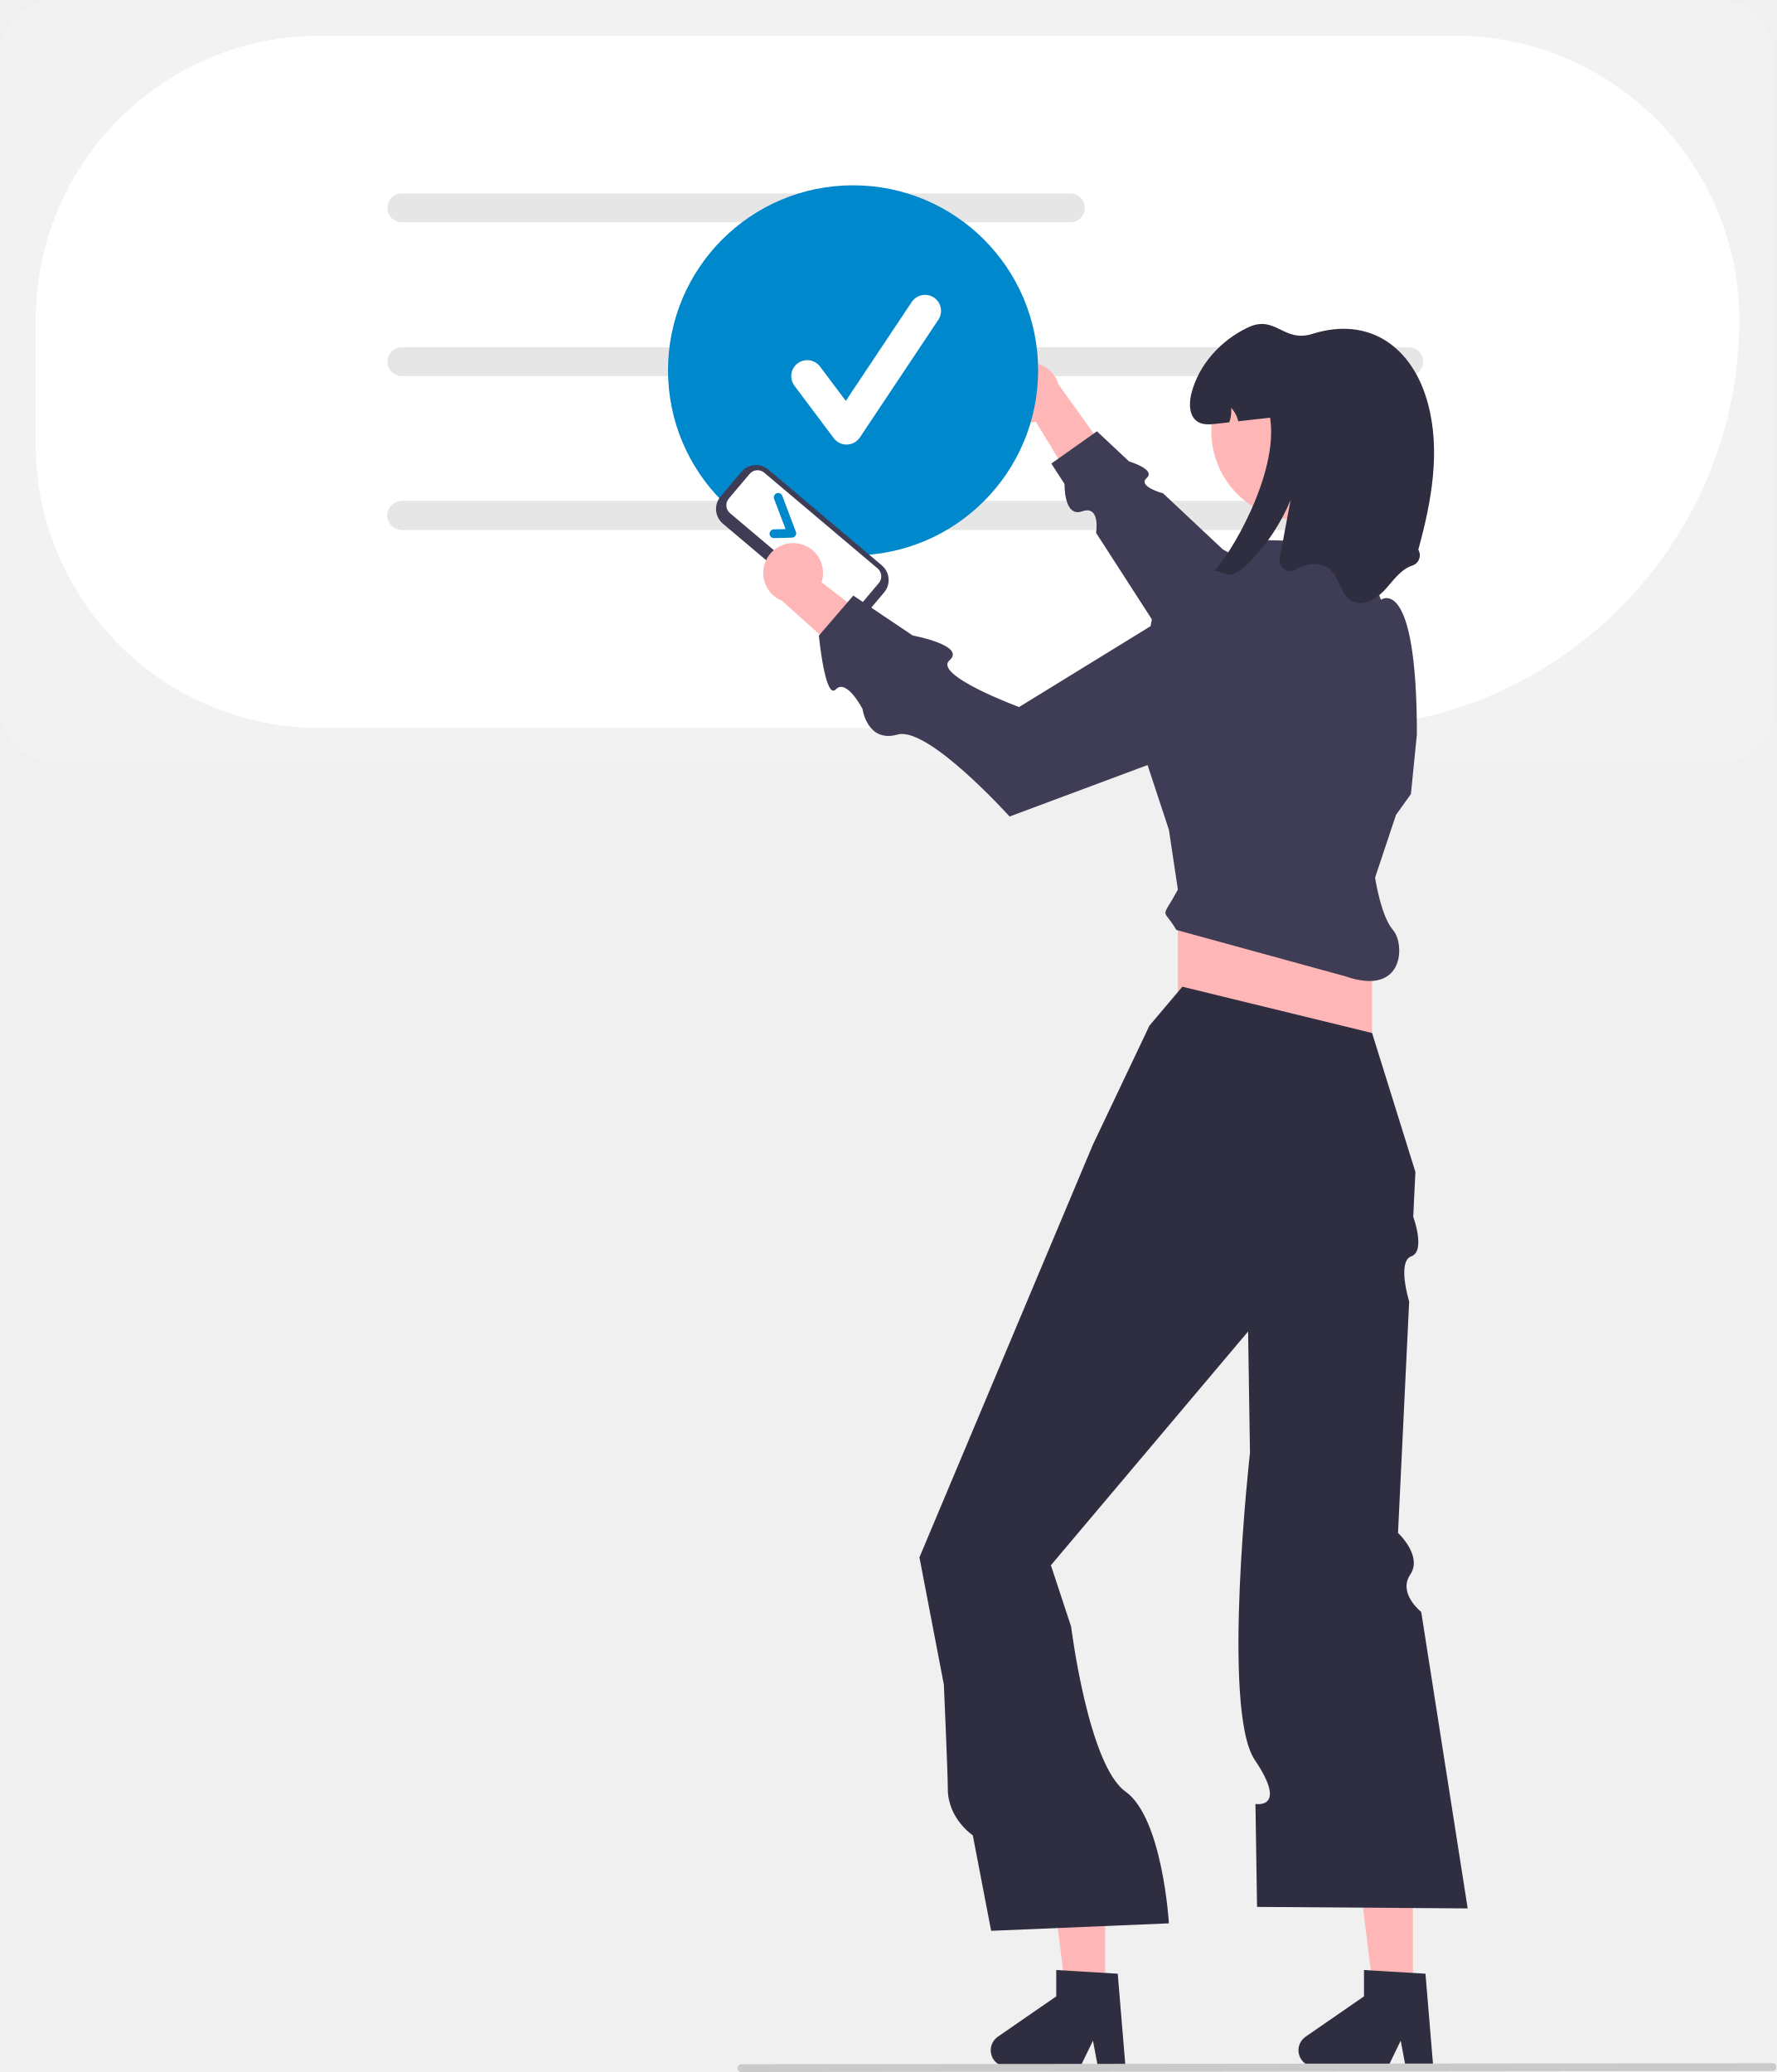
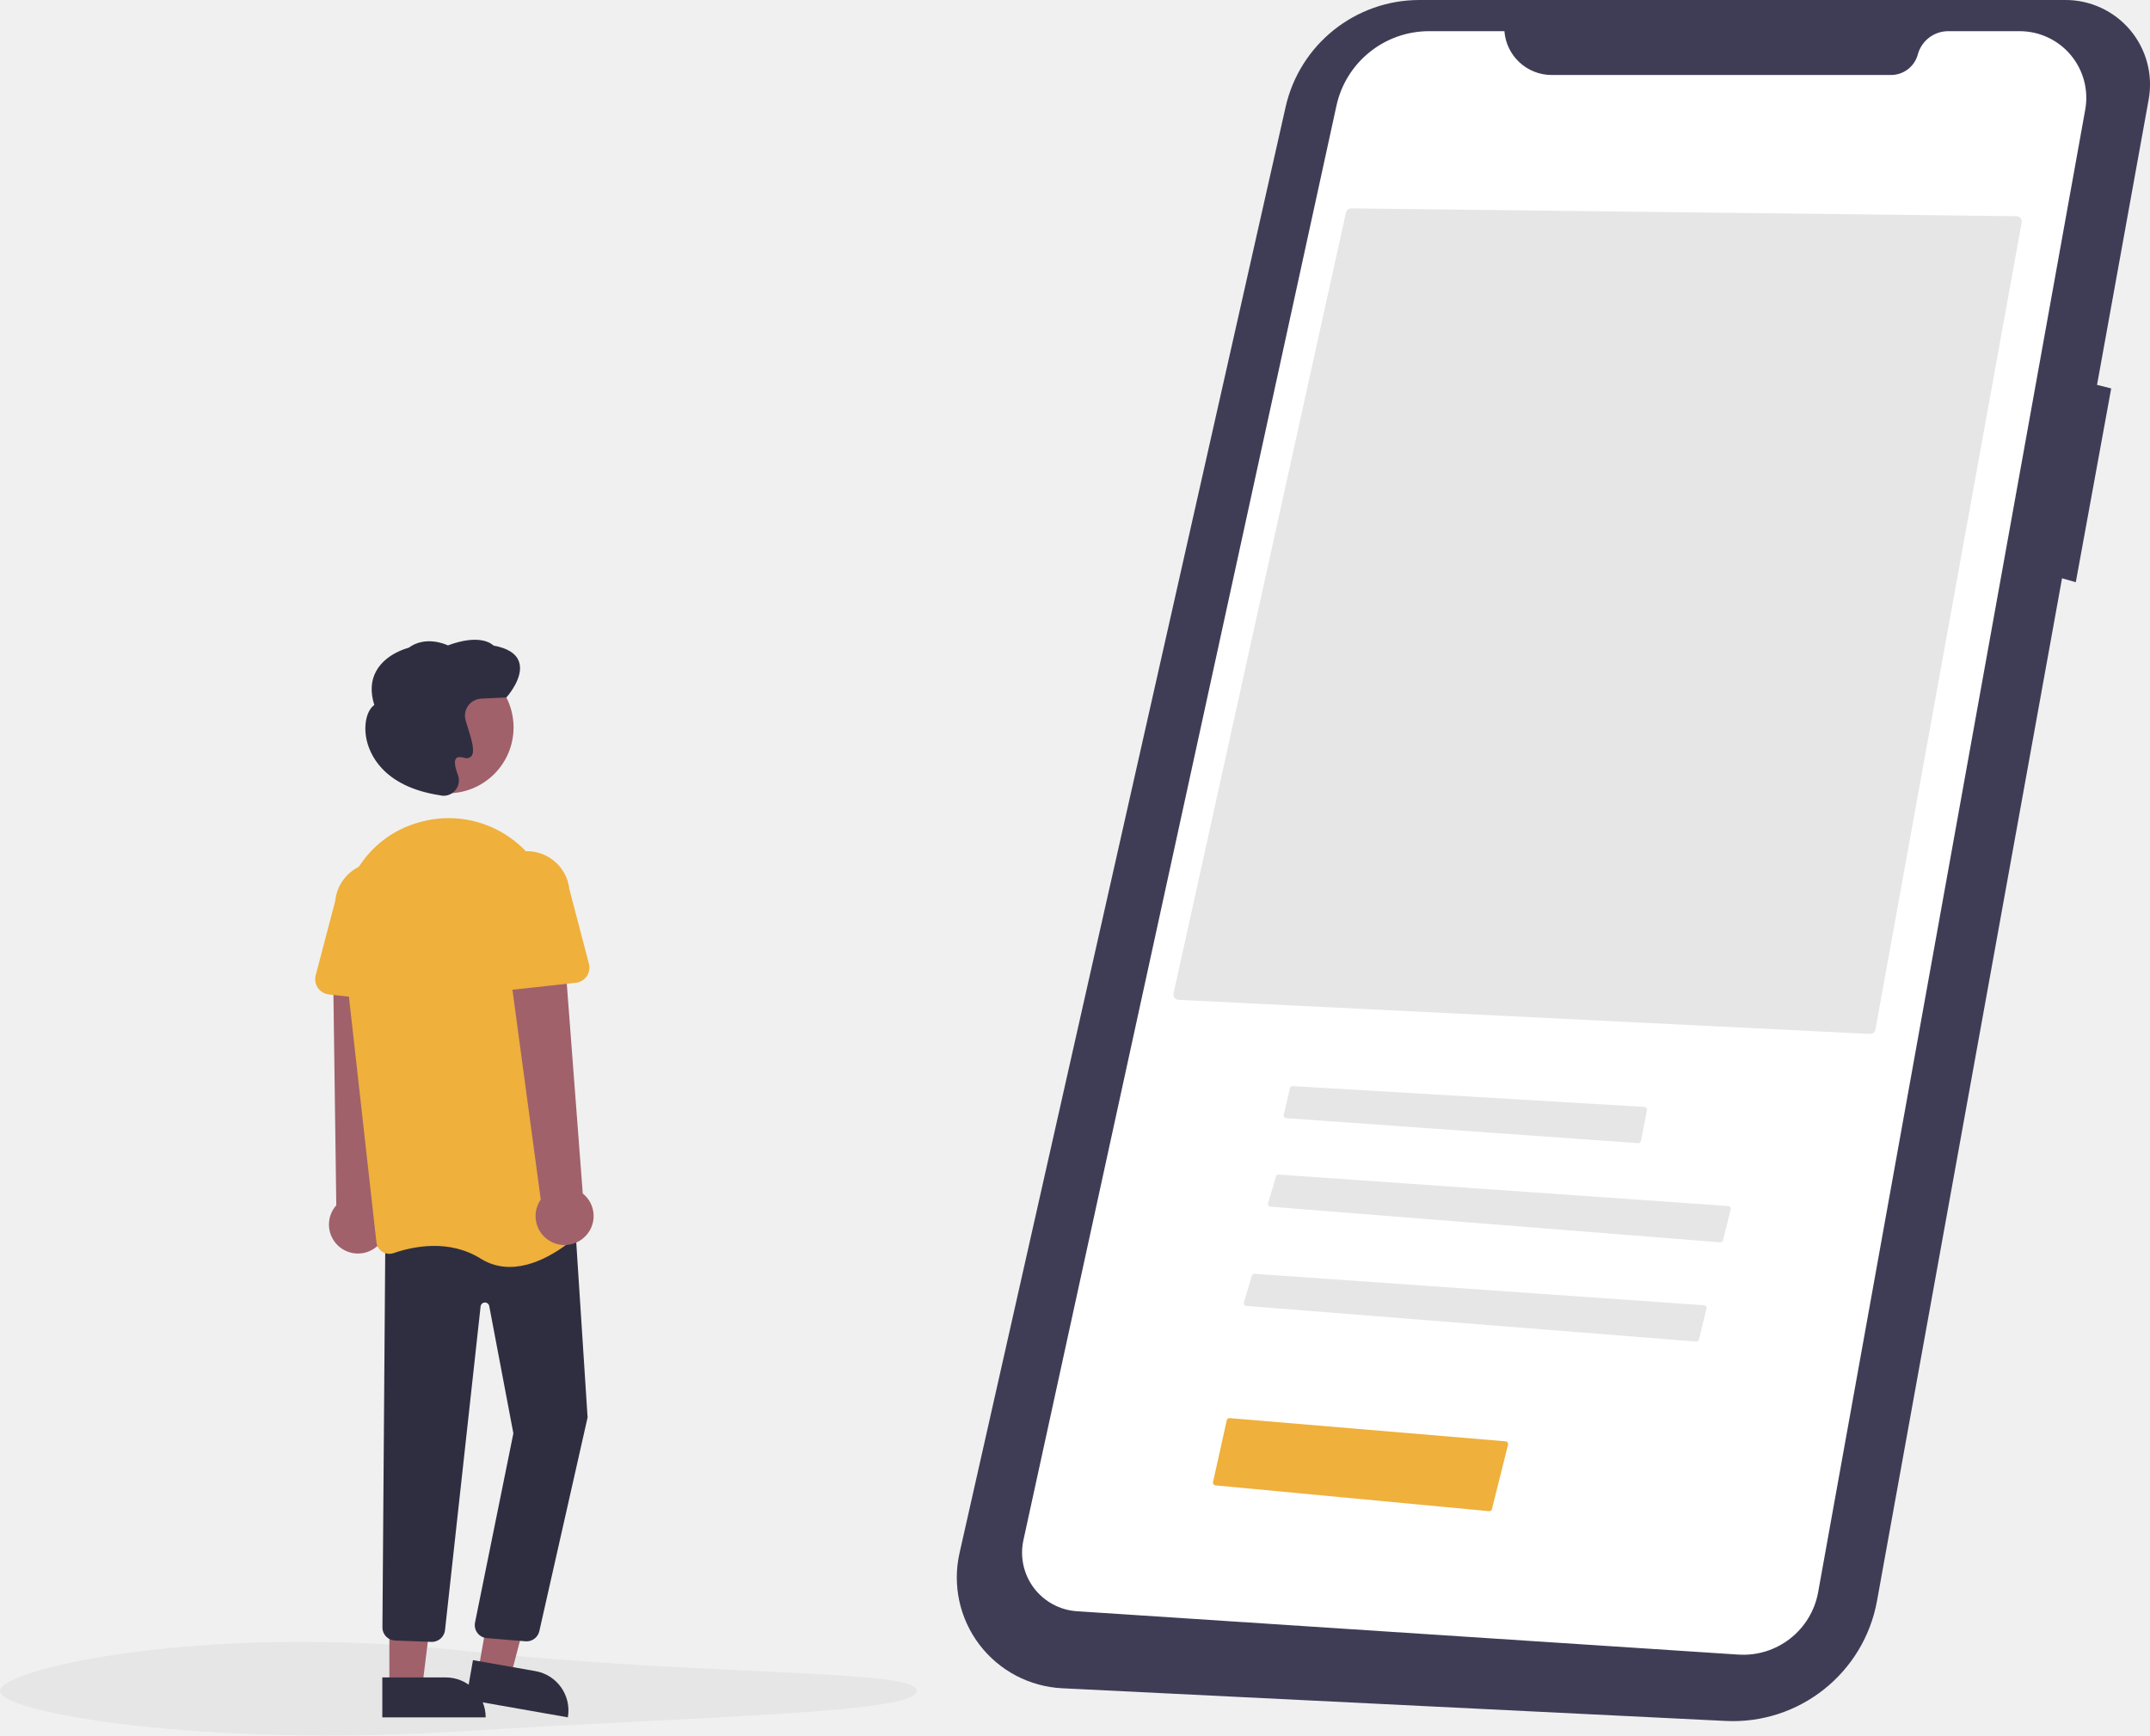
- <svg xmlns="http://www.w3.org/2000/svg" data-name="Layer 1" width="543.219" height="633.601" viewBox="0 0 543.219 633.601">
-   <path d="M854.052,366.728H345.482a17.112,17.112,0,0,1-17.092-17.092V150.291a17.112,17.112,0,0,1,17.092-17.092H854.052a17.112,17.112,0,0,1,17.092,17.092V349.636A17.112,17.112,0,0,1,854.052,366.728Z" transform="translate(-328.3903 -133.1994)" fill="#f2f2f2" />
-   <path d="M735.442,355.827H426.21a87.014,87.014,0,0,1-86.916-86.916V231.026a87.015,87.015,0,0,1,86.916-86.917h347.118a87.015,87.015,0,0,1,86.916,86.917A124.943,124.943,0,0,1,735.442,355.827Z" transform="translate(-328.3903 -133.1994)" fill="#fff" />
-   <path d="M655.673,201.175H451.267a4.408,4.408,0,1,1,0-8.816H655.673a4.408,4.408,0,0,1,0,8.816Z" transform="translate(-328.3903 -133.1994)" fill="#e6e6e6" />
-   <path d="M759.147,248.206H451.267a4.408,4.408,0,1,1,0-8.816H759.147a4.408,4.408,0,0,1,0,8.816Z" transform="translate(-328.3903 -133.1994)" fill="#e6e6e6" />
-   <path d="M759.147,295.237H451.267a4.408,4.408,0,1,1,0-8.816H759.147a4.408,4.408,0,0,1,0,8.816Z" transform="translate(-328.3903 -133.1994)" fill="#e6e6e6" />
-   <path d="M759.147,295.237H451.267a4.408,4.408,0,1,1,0-8.816H759.147a4.408,4.408,0,0,1,0,8.816Z" transform="translate(-328.3903 -133.1994)" fill="#e6e6e6" />
-   <path d="M634.103,253.604a9.088,9.088,0,0,0,11.007,8.547l16.811,27.578,7.155-15.182L652.015,250.686a9.138,9.138,0,0,0-17.912,2.918Z" transform="translate(-328.3903 -133.1994)" fill="#ffb6b6" />
-   <path d="M760.255,332.64,702.323,301.216,684.05,284.072s-7.944-2.127-5.02-4.71-5.408-5.074-5.408-5.074l-9.809-9.203L649.873,274.948l4.034,6.253s-.278,10.352,5.393,8.361,4.254,6.594,4.254,6.594l33.85,52.471Z" transform="translate(-328.3903 -133.1994)" fill="#3f3d56" />
-   <circle cx="260.855" cy="113.249" r="56.586" fill="#0088cc" />
-   <polygon points="432.044 611.601 420.278 611.601 414.679 566.219 432.044 566.219 432.044 611.601" fill="#ffb6b6" />
-   <path d="M766.644,765.186h-8.438l-1.506-7.966-3.857,7.966H730.465a5.031,5.031,0,0,1-2.859-9.17l17.871-12.342V735.62l18.797,1.122Z" transform="translate(-328.3903 -133.1994)" fill="#2f2e41" />
-   <polygon points="337.942 611.601 326.176 611.601 320.577 566.219 337.942 566.219 337.942 611.601" fill="#ffb6b6" />
-   <path d="M672.542,765.186h-8.438l-1.506-7.966L658.741,765.186H636.363a5.031,5.031,0,0,1-2.859-9.17l17.871-12.342V735.62l18.797,1.122Z" transform="translate(-328.3903 -133.1994)" fill="#2f2e41" />
-   <rect x="360.175" y="268.381" width="59.385" height="67.607" fill="#ffb6b6" />
-   <path d="M689.936,434.927l-10.05,11.877L662.527,483.349,618.788,587.418l-9.25,22.009,7.47,38.907s1.209,27.411,1.209,31.898c0,9.136,7.641,14.198,7.641,14.198l5.606,29.198,54.36-2.284s-1.897-32.185-13.282-40.303-16.619-50.429-16.619-50.429l-6.186-18.772,60.298-71.478.389,24.985.188,12.093s-8.83,78.656,1.463,93.921.21,13.469.21,13.469l.49,31.488,64.41.457L762.976,626.121s-7.215-5.697-3.355-11.424-3.742-12.741-3.742-12.741l3.41-70.772s-3.775-12.224.665-13.813.583-12.101.583-12.101l.66-13.698-13.247-42.483Z" transform="translate(-328.3903 -133.1994)" fill="#2f2e41" />
-   <path d="M748.864,401.581l6.395-19.186,4.568-6.395,1.827-18.272c0-49.335-11.004-41.12-11.004-41.12l-6.354-17.351-29.236-.914L696.331,316.158l-15.531,5.482-6.082,31.602,11.107,33.721,2.741,18.272c-5.228,9.652-4.786,5.087-.457,12.334l51.619,14.161c18.272,6.395,18.272-10.05,14.608-14.161C750.672,413.458,748.864,401.581,748.864,401.581Z" transform="translate(-328.3903 -133.1994)" fill="#3f3d56" />
-   <circle cx="397.511" cy="131.907" r="27.102" fill="#ffb6b6" />
-   <path d="M699.506,307.834" transform="translate(-328.3903 -133.1994)" fill="#2f2e41" />
-   <path d="M762.084,301.284a3.329,3.329,0,0,1-1.855,4.87c-3.636,1.206-5.875,4.723-8.487,7.537-2.604,2.805-6.797,5.135-10.123,3.225-3.316-1.9-3.545-6.752-6.322-9.383-2.704-2.558-7.199-2.248-10.379-.302l-.095.058a3.351,3.351,0,0,1-5.127-3.41q1.671-8.887,3.34-17.772a59.761,59.761,0,0,1-12.507,18.912,13.757,13.757,0,0,1-5.427,3.819c-1.9.603-3.746-1.361-5.591-1.005,4.586-4.011,20.008-29.72,17.249-46.905q-4.865.548-9.73,1.096A8.943,8.943,0,0,0,704.855,257.924a10.51,10.51,0,0,1-.557,4.413c-1.352.155-2.713.302-4.066.457-1.882.21-3.929.393-5.546-.594-2.695-1.644-2.777-5.536-2.01-8.606,2.248-8.926,9.063-16.39,17.404-20.3,8.341-3.901,10.808,4.787,19.597,2.01,17.359-5.482,30.661,3.892,35.348,21.287C768.963,271.181,766.104,286.666,762.084,301.284Z" transform="translate(-328.3903 -133.1994)" fill="#2f2e41" />
-   <path d="M837.116,765.776H803.929l-.143-.259c-.424-.77-.834-1.585-1.217-2.423-3.418-7.318-4.863-15.688-6.138-23.073l-.96-5.566a3.437,3.437,0,0,1,5.41-3.362q7.565,5.505,15.136,10.999c1.911,1.391,4.094,3,6.184,4.739.202-.979.413-1.962.624-2.931a3.439,3.439,0,0,1,6.281-1.086l3.883,6.238c2.832,4.556,5.332,9.045,4.822,13.887a.756.756,0,0,1-.013.176,10.947,10.947,0,0,1-.563,2.331Z" transform="translate(-328.3903 -133.1994)" fill="#f0f0f0" />
-   <path d="M870.425,766.493l-315.358.307a1.191,1.191,0,0,1,0-2.381l315.358-.307a1.191,1.191,0,0,1,0,2.381Z" transform="translate(-328.3903 -133.1994)" fill="#cacaca" />
-   <path d="M584.101,322.609l-34.688-29.294a5.865,5.865,0,0,1-.696-8.257l6.384-7.56a5.865,5.865,0,0,1,8.257-.696l34.688,29.294a5.865,5.865,0,0,1,.696,8.257l-6.384,7.56A5.865,5.865,0,0,1,584.101,322.609Z" transform="translate(-328.3903 -133.1994)" fill="#3f3d56" />
-   <path d="M551.234,285.668a3.161,3.161,0,0,0,.375,4.449l34.688,29.294a3.161,3.161,0,0,0,4.449-.375l6.384-7.56a3.161,3.161,0,0,0-.375-4.449l-34.688-29.294a3.161,3.161,0,0,0-4.449.375Z" transform="translate(-328.3903 -133.1994)" fill="#fff" />
-   <path d="M571.598,297.056a1.333,1.333,0,0,1-1.054.558l-5.45.125a1.334,1.334,0,1,1-.061-2.667l3.566-.082-3.511-9.265a1.334,1.334,0,0,1,2.494-.945l4.18,11.028a1.334,1.334,0,0,1-.141,1.218Z" transform="translate(-328.3903 -133.1994)" fill="#0088cc" />
-   <path d="M572.297,299.384a9.088,9.088,0,0,1,7.3,11.871l25.586,19.709-15.87,5.461-21.864-19.554a9.138,9.138,0,0,1,4.848-17.489Z" transform="translate(-328.3903 -133.1994)" fill="#ffb6b6" />
-   <path d="M705.505,309.129l-65.509,40.278s-26.413-9.773-21.251-14.297-11.271-7.583-11.271-7.583l-18.153-12.213-10.534,12.242s1.919,19.885,5.185,16.442,8.147,5.963,8.147,5.963,1.443,10.502,10.739,7.859S637.101,382.882,637.101,382.882l80.622-30.069Z" transform="translate(-328.3903 -133.1994)" fill="#3f3d56" />
-   <path d="M587.255,269.147a4.891,4.891,0,0,1-3.913-1.957l-11.998-15.997a4.892,4.892,0,1,1,7.827-5.87l7.849,10.465,20.16-30.24a4.892,4.892,0,0,1,8.141,5.427l-23.996,35.994a4.894,4.894,0,0,1-3.935,2.177C587.346,269.146,587.301,269.147,587.255,269.147Z" transform="translate(-328.3903 -133.1994)" fill="#fff" />
+ <svg xmlns="http://www.w3.org/2000/svg" width="801.575" height="647.182" viewBox="0 0 801.575 647.182">
+   <g id="Group_6" data-name="Group 6" transform="translate(-231.222 -125)">
+     <path id="Path_80-637" data-name="Path 80" d="M1001.142,124.77H760.527a51.15,51.15,0,0,0-49.9,39.9L589.051,703.938a41.34,41.34,0,0,0,38.294,50.382L874.7,766.507a54.615,54.615,0,0,0,56.43-44.828L1000.1,340.412l5.131,1.466,13.2-72.265-5.281-1.32,19.251-106.426a31.493,31.493,0,0,0-31.25-37.1Z" transform="translate(-0.099 0.231)" fill="#3f3d56" />
+     <path id="Path_81-638" data-name="Path 81" d="M792.2,136.395H764.116a35.349,35.349,0,0,0-34.536,27.813l-116.7,534.868A21.9,21.9,0,0,0,632.849,725.6L879.4,741.76a28.367,28.367,0,0,0,29.773-23.277l99.58-552.838a24.846,24.846,0,0,0-24.452-29.25H957.658a11.726,11.726,0,0,0-11.323,8.677h0a10.352,10.352,0,0,1-10,7.661H809.847A17.7,17.7,0,0,1,792.2,136.395Z" transform="translate(-0.099 0.231)" fill="#fff" />
+     <path id="Path_93-639" data-name="Path 93" d="M928.494,510.313a2,2,0,0,0,2.036-1.638l54.523-300.917a2.021,2.021,0,0,0-.417-1.632,1.962,1.962,0,0,0-1.5-.729l-248.059-2.93h-.023a1.988,1.988,0,0,0-1.925,1.562L668.853,495.179a2.021,2.021,0,0,0,.356,1.648,1.964,1.964,0,0,0,1.473.785Z" transform="translate(-0.099 0.231)" fill="#e6e6e6" />
+     <path id="Path_94-640" data-name="Path 94" d="M713.229,529.535a1,1,0,0,0-.973.773l-2.323,9.956a1,1,0,0,0,.9,1.225l131.23,9.327a1.009,1.009,0,0,0,1.053-.807l2.234-11.519a1,1,0,0,0-.922-1.188L713.29,529.537Z" transform="translate(-0.099 0.465)" fill="#e6e6e6" />
+     <path id="Path_95-641" data-name="Path 95" d="M872.666,587.808a1,1,0,0,0,1.051-.758l2.844-11.543a1,1,0,0,0-.9-1.237L708.072,562.549a.989.989,0,0,0-1.029.713l-2.955,9.975a1,1,0,0,0,.878,1.28Z" transform="translate(-0.099 0.454)" fill="#e6e6e6" />
+     <path id="Path_96-642" data-name="Path 96" d="M863.666,624.808a1,1,0,0,0,1.051-.758l2.844-11.543a1,1,0,0,0-.9-1.237L699.072,599.549a.989.989,0,0,0-1.029.713l-2.955,9.975a1,1,0,0,0,.878,1.28Z" transform="translate(-0.099 0.454)" fill="#e6e6e6" />
+     <path id="Path_79-643" data-name="Path 79" d="M508.877,752.008c0,8.369-76.605,9.26-170.889,15.153-94.2,5.887-170.889-6.784-170.889-15.153s77.047-25.207,170.889-15.153C432.272,746.957,508.877,743.639,508.877,752.008Z" transform="translate(64.123 3.512)" fill="#e6e6e6" />
+     <path id="Path_97-644" data-name="Path 97" d="M786.481,688.283a.989.989,0,0,0,1.064-.754l6.013-24.051a1,1,0,0,0-.886-1.24l-102.916-8.656a1.018,1.018,0,0,0-1.06.779l-5.129,23.083a1,1,0,0,0,.883,1.213Z" transform="translate(-0.099 0.231)" fill="#efb03c" />
+     <path id="Path_111-645" data-name="Path 111" d="M315.09,570.537a10.743,10.743,0,0,0,1.582-16.4l4.167-93.018L299.624,463.5l1.233,90.985a10.8,10.8,0,0,0,14.234,16.048Z" transform="translate(55.741 19.97)" fill="#a0616a" />
+     <path id="Path_112-646" data-name="Path 112" d="M69.534,574.966l12.075,2.123,11.934-45.564-15.821-3.133Z" transform="translate(340 173)" fill="#a0616a" />
+     <path id="Path_113-647" data-name="Path 113" d="M350.232,727.314h38.531V742.2H365.119a14.887,14.887,0,0,1-14.887-14.887Z" transform="translate(661.936 1542.365) rotate(-170.029)" fill="#2f2e41" />
+     <path id="Path_114-648" data-name="Path 114" d="M36.392,581.01h12.26l5.832-47.288H36.39Z" transform="translate(340 173)" fill="#a0616a" />
+     <path id="Path_115-649" data-name="Path 115" d="M318.024,730.536h38.531v14.887H332.911a14.887,14.887,0,0,1-14.887-14.887h0Z" transform="translate(730.354 1495.915) rotate(179.997)" fill="#2f2e41" />
+     <path id="Path_116-650" data-name="Path 116" d="M371.8,717.09a4.735,4.735,0,0,1-.572-.034l-14.43-1.187a4.881,4.881,0,0,1-4.243-5.659l14.325-70.681-9-47.474a1.627,1.627,0,0,0-3.219.16L341.4,712.842a4.924,4.924,0,0,1-5.21,4.437l-13.595-.506a4.888,4.888,0,0,1-4.536-4.631l1.086-145.768,70.481-8.81,4.924,76.041-.02.081-17.991,79.675A4.886,4.886,0,0,1,371.8,717.09Z" transform="translate(55.741 19.97)" fill="#2f2e41" />
+     <circle id="Ellipse_16" data-name="Ellipse 16" cx="24.561" cy="24.561" r="24.561" transform="translate(373.568 371.694)" fill="#a0616a" />
+     <path id="Path_117-651" data-name="Path 117" d="M365.53,577.467a20.111,20.111,0,0,1-10.857-3.106c-11.9-7.436-25.411-4.481-32.407-2.057a4.88,4.88,0,0,1-4.221-.481,4.811,4.811,0,0,1-2.224-3.552L303.1,454.646c-2.132-19.038,9.336-36.937,27.268-42.56h0q1.011-.317,2.055-.6a39.569,39.569,0,0,1,32.972,5.723,40.2,40.2,0,0,1,17.167,29.353l10.711,114.387a4.807,4.807,0,0,1-1.527,4.007C387.99,568.428,377.092,577.466,365.53,577.467Z" transform="translate(55.741 19.97)" fill="#efb03c" />
+     <path id="Path_118-652" data-name="Path 118" d="M326.789,479.012l-28.7-3.156a5.717,5.717,0,0,1-4.905-7.134l7.306-27.846a15.879,15.879,0,1,1,31.556,3.563l1.085,28.675a5.718,5.718,0,0,1-6.338,5.9Z" transform="translate(55.741 19.97)" fill="#efb03c" />
+     <path id="Path_119-653" data-name="Path 119" d="M393.156,566.554a10.743,10.743,0,0,0-.406-16.468l-7.073-92.842-20.789,4.68,12.2,90.414a10.8,10.8,0,0,0,16.064,14.216Z" transform="translate(55.741 19.97)" fill="#a0616a" />
+     <path id="Path_120-654" data-name="Path 120" d="M356.919,473.176a5.711,5.711,0,0,1-1.818-4.4l1.085-28.675a15.878,15.878,0,1,1,31.556-3.563l7.306,27.846a5.717,5.717,0,0,1-4.905,7.134l-28.7,3.156a5.711,5.711,0,0,1-4.52-1.5Z" transform="translate(55.741 19.97)" fill="#efb03c" />
+     <path id="Path_121-655" data-name="Path 121" d="M340.927,401.771a5.683,5.683,0,0,1-1.3-.151l-.125-.03c-21.594-3.3-26.367-15.812-27.414-21.035-1.084-5.408.15-10.628,2.94-12.656-1.521-4.8-1.277-9.061.727-12.662,3.5-6.28,11.081-8.4,12.1-8.664,6.058-4.469,13.306-1.486,14.625-.881,11.719-4.335,16.2-.727,17.008.079,5.238.941,8.431,2.964,9.491,6.016,1.991,5.731-4.305,12.86-4.574,13.161l-.14.156-9.38.447a6.358,6.358,0,0,0-5.981,7.317h0a29.611,29.611,0,0,0,.96,3.355c1.6,5.006,2.8,9.283,1.254,10.909a2.51,2.51,0,0,1-2.625.455c-1.467-.392-2.462-.31-2.958.245-.77.859-.535,3.035.662,6.125a5.739,5.739,0,0,1-1.046,5.847,5.568,5.568,0,0,1-4.226,1.967Z" transform="translate(55.741 19.97)" fill="#2f2e41" />
+   </g>
</svg>
